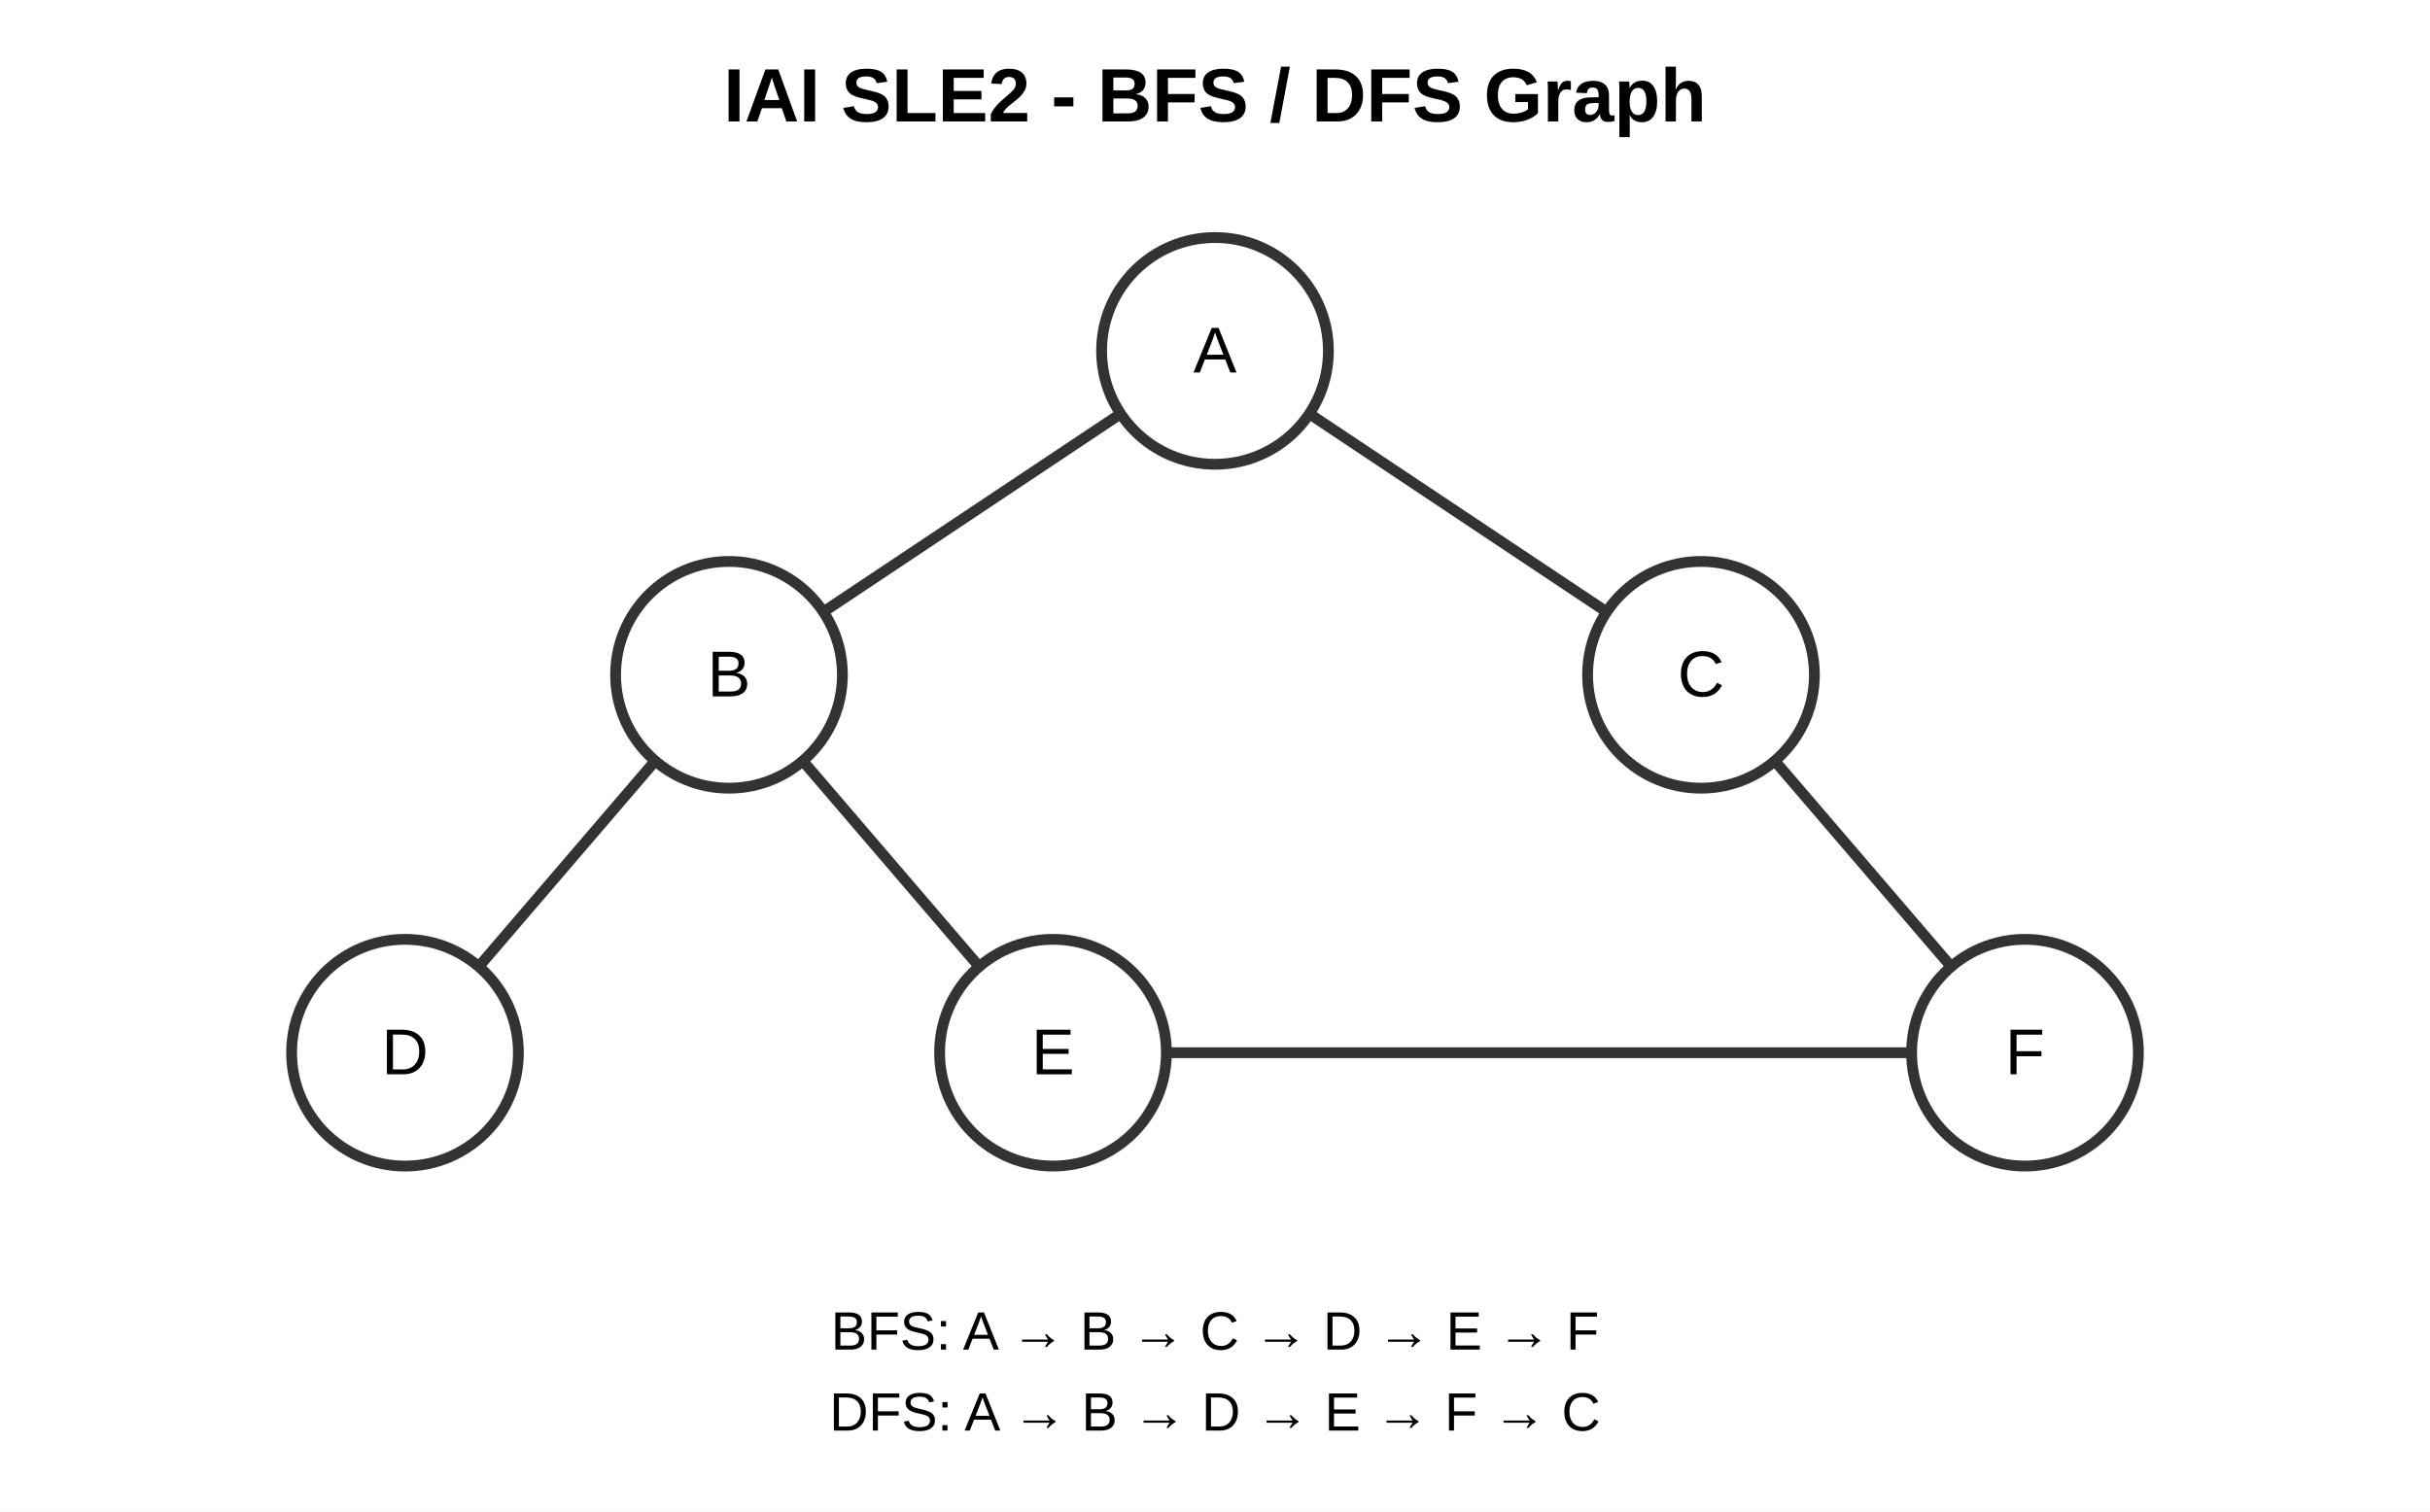
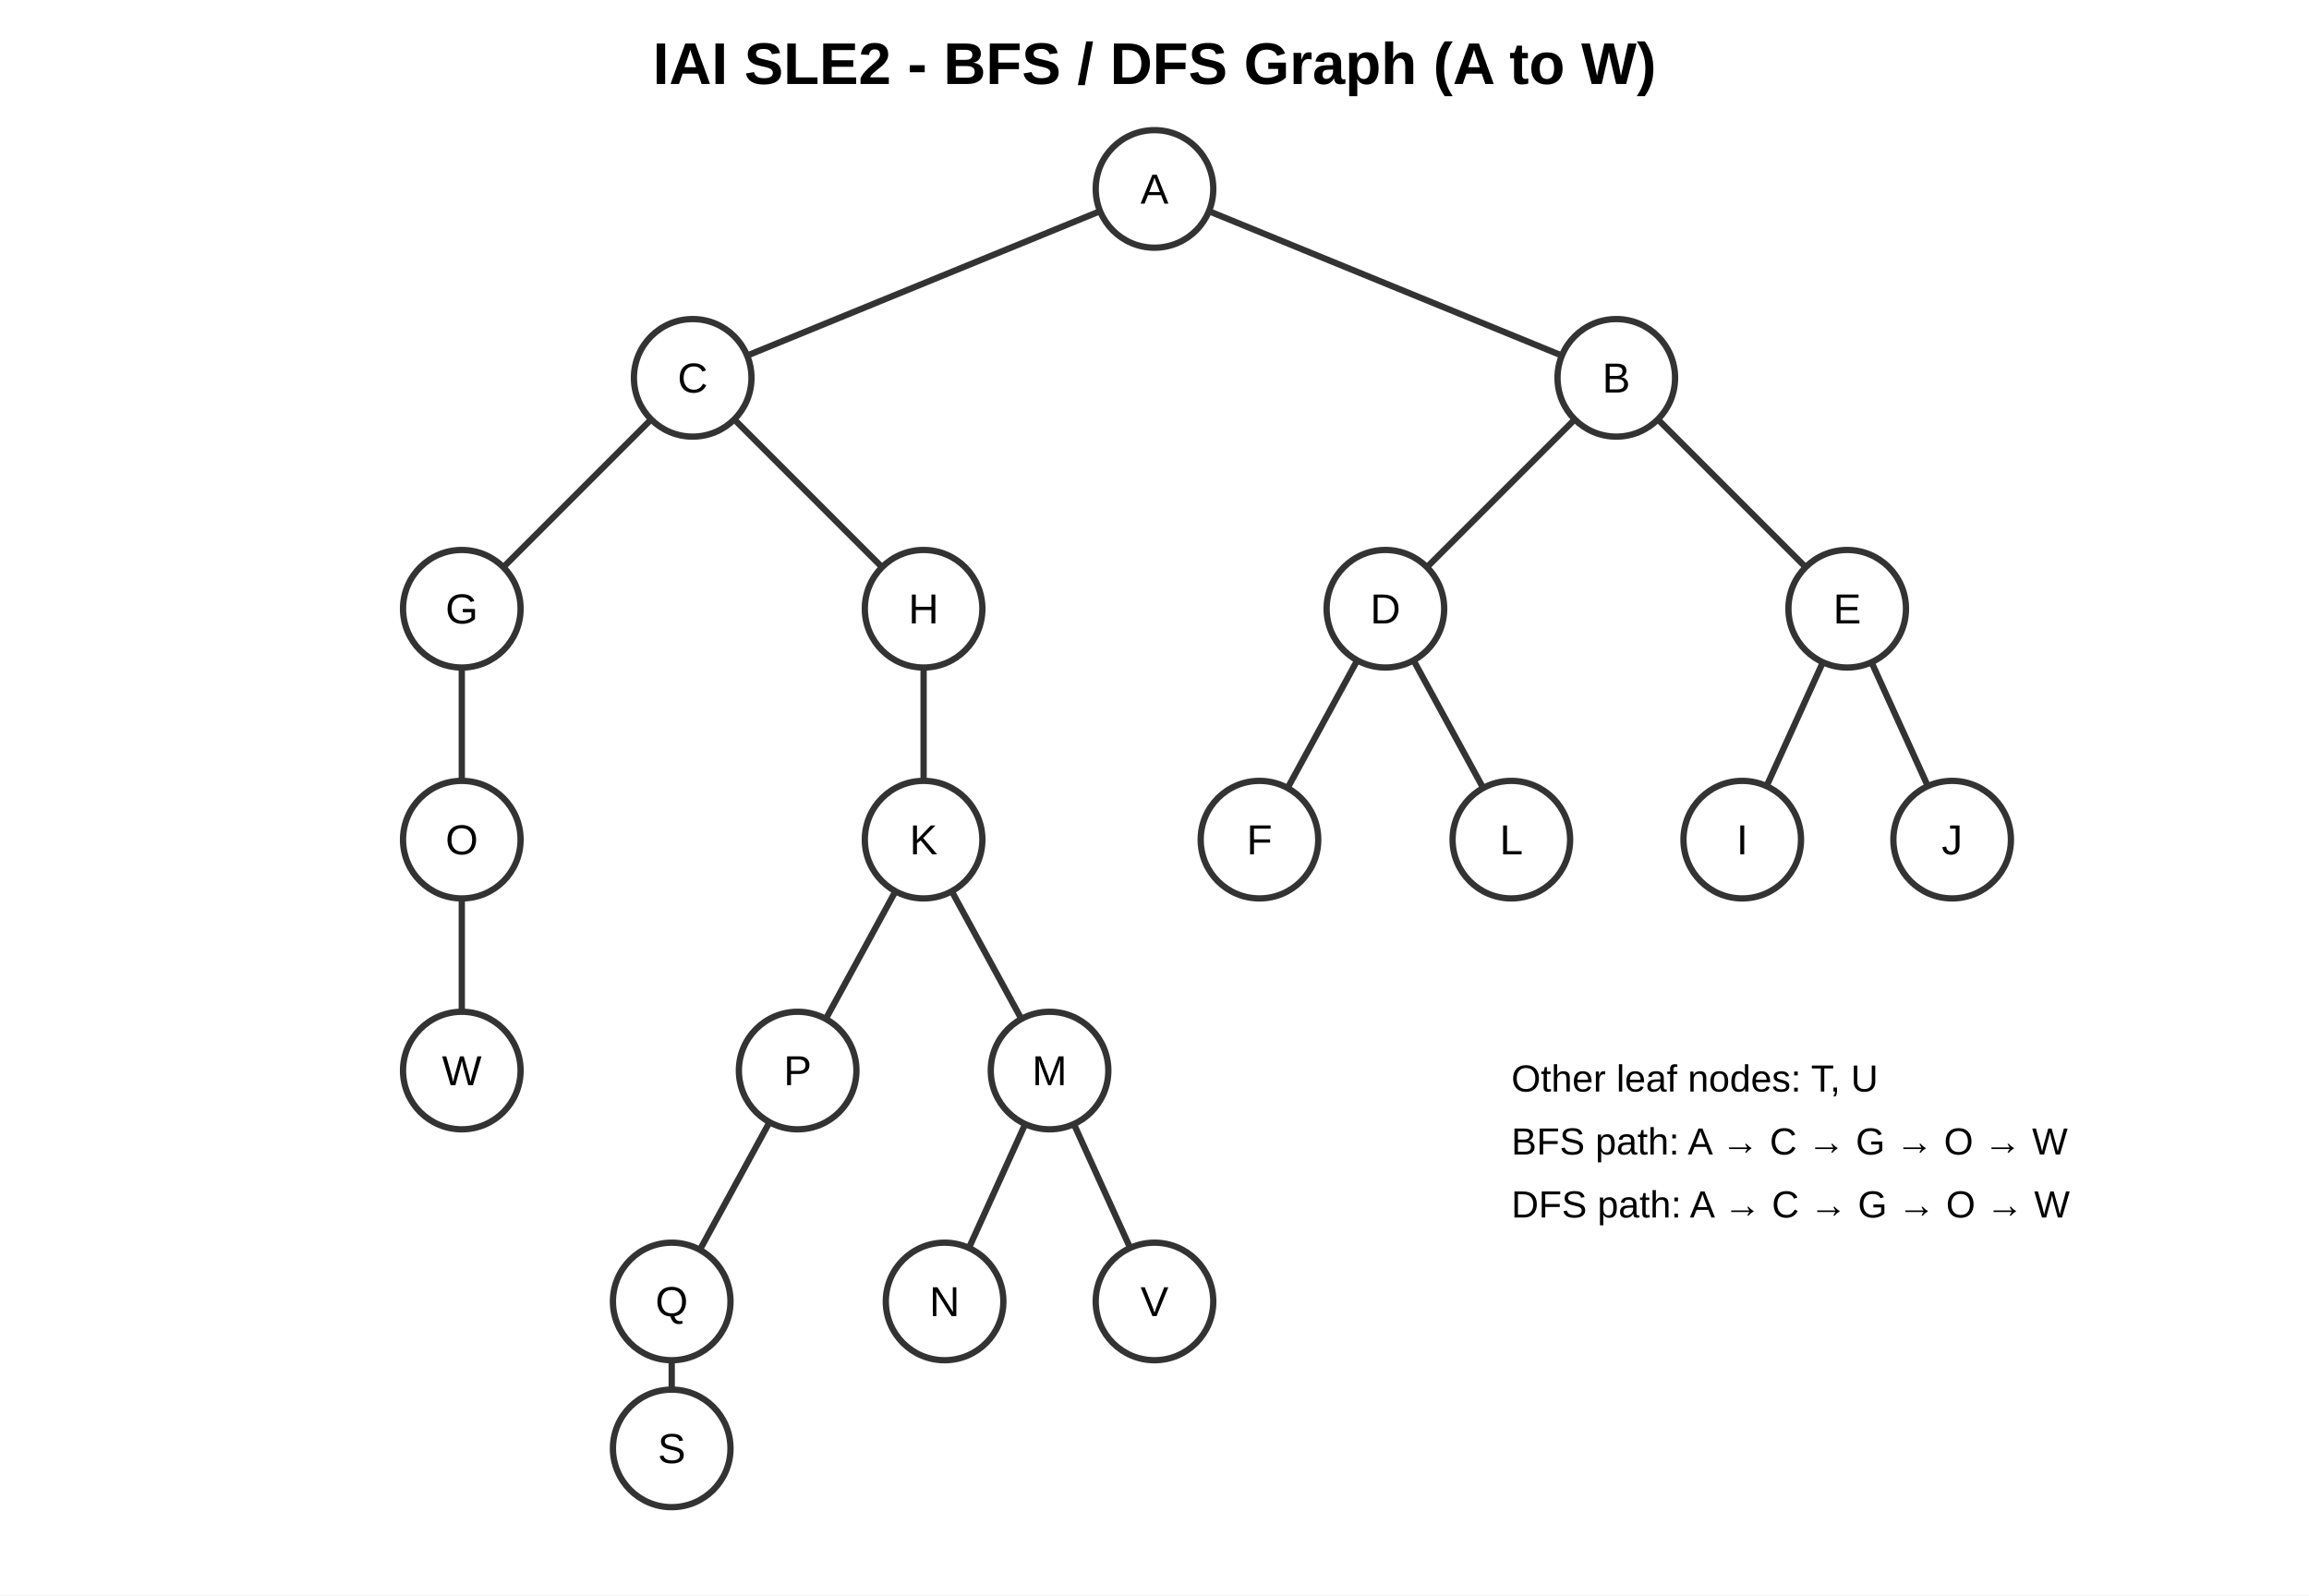
- <svg xmlns="http://www.w3.org/2000/svg" width="900" height="560" viewBox="0 0 900 560">
+ <svg xmlns="http://www.w3.org/2000/svg" width="1100" height="760" viewBox="0 0 1100 760">
  <rect width="100%" height="100%" fill="white" />
-   <text x="450" y="45" text-anchor="middle" font-family="Arial" font-size="28" font-weight="bold">IAI SLE2 - BFS / DFS Graph</text>
-   <g stroke="#333" stroke-width="4" fill="none">
-     <line x1="450" y1="130" x2="270" y2="250" />
-     <line x1="450" y1="130" x2="630" y2="250" />
-     <line x1="270" y1="250" x2="150" y2="390" />
-     <line x1="270" y1="250" x2="390" y2="390" />
-     <line x1="630" y1="250" x2="750" y2="390" />
-     <line x1="390" y1="390" x2="750" y2="390" />
+   <text x="550" y="40" text-anchor="middle" font-family="Arial" font-size="28" font-weight="bold">IAI SLE2 - BFS / DFS Graph (A to W)</text>
+   <g stroke="#333" stroke-width="3" fill="none">
+     <line x1="550" y1="90" x2="330" y2="180" />
+     <line x1="550" y1="90" x2="770" y2="180" />
+     <line x1="330" y1="180" x2="220" y2="290" />
+     <line x1="330" y1="180" x2="440" y2="290" />
+     <line x1="770" y1="180" x2="660" y2="290" />
+     <line x1="770" y1="180" x2="880" y2="290" />
+     <line x1="220" y1="290" x2="220" y2="400" />
+     <line x1="440" y1="290" x2="440" y2="400" />
+     <line x1="660" y1="290" x2="600" y2="400" />
+     <line x1="660" y1="290" x2="720" y2="400" />
+     <line x1="880" y1="290" x2="830" y2="400" />
+     <line x1="880" y1="290" x2="930" y2="400" />
+     <line x1="220" y1="400" x2="220" y2="510" />
+     <line x1="440" y1="400" x2="380" y2="510" />
+     <line x1="440" y1="400" x2="500" y2="510" />
+     <line x1="380" y1="510" x2="320" y2="620" />
+     <line x1="500" y1="510" x2="450" y2="620" />
+     <line x1="500" y1="510" x2="550" y2="620" />
+     <line x1="320" y1="620" x2="320" y2="690" />
  </g>
-   <g font-family="Arial" font-size="24" text-anchor="middle">
-     <circle cx="450" cy="130" r="42" fill="white" stroke="#333" stroke-width="4" />
-     <text x="450" y="138">A</text>
-     <circle cx="270" cy="250" r="42" fill="white" stroke="#333" stroke-width="4" />
-     <text x="270" y="258">B</text>
-     <circle cx="630" cy="250" r="42" fill="white" stroke="#333" stroke-width="4" />
-     <text x="630" y="258">C</text>
-     <circle cx="150" cy="390" r="42" fill="white" stroke="#333" stroke-width="4" />
-     <text x="150" y="398">D</text>
-     <circle cx="390" cy="390" r="42" fill="white" stroke="#333" stroke-width="4" />
-     <text x="390" y="398">E</text>
-     <circle cx="750" cy="390" r="42" fill="white" stroke="#333" stroke-width="4" />
-     <text x="750" y="398">F</text>
+   <g font-family="Arial" font-size="20" text-anchor="middle">
+     <circle cx="550" cy="90" r="28" fill="white" stroke="#333" stroke-width="3" />
+     <text x="550" y="97">A</text>
+     <circle cx="330" cy="180" r="28" fill="white" stroke="#333" stroke-width="3" />
+     <text x="330" y="187">C</text>
+     <circle cx="770" cy="180" r="28" fill="white" stroke="#333" stroke-width="3" />
+     <text x="770" y="187">B</text>
+     <circle cx="220" cy="290" r="28" fill="white" stroke="#333" stroke-width="3" />
+     <text x="220" y="297">G</text>
+     <circle cx="440" cy="290" r="28" fill="white" stroke="#333" stroke-width="3" />
+     <text x="440" y="297">H</text>
+     <circle cx="660" cy="290" r="28" fill="white" stroke="#333" stroke-width="3" />
+     <text x="660" y="297">D</text>
+     <circle cx="880" cy="290" r="28" fill="white" stroke="#333" stroke-width="3" />
+     <text x="880" y="297">E</text>
+     <circle cx="220" cy="400" r="28" fill="white" stroke="#333" stroke-width="3" />
+     <text x="220" y="407">O</text>
+     <circle cx="440" cy="400" r="28" fill="white" stroke="#333" stroke-width="3" />
+     <text x="440" y="407">K</text>
+     <circle cx="600" cy="400" r="28" fill="white" stroke="#333" stroke-width="3" />
+     <text x="600" y="407">F</text>
+     <circle cx="720" cy="400" r="28" fill="white" stroke="#333" stroke-width="3" />
+     <text x="720" y="407">L</text>
+     <circle cx="830" cy="400" r="28" fill="white" stroke="#333" stroke-width="3" />
+     <text x="830" y="407">I</text>
+     <circle cx="930" cy="400" r="28" fill="white" stroke="#333" stroke-width="3" />
+     <text x="930" y="407">J</text>
+     <circle cx="220" cy="510" r="28" fill="white" stroke="#333" stroke-width="3" />
+     <text x="220" y="517">W</text>
+     <circle cx="380" cy="510" r="28" fill="white" stroke="#333" stroke-width="3" />
+     <text x="380" y="517">P</text>
+     <circle cx="500" cy="510" r="28" fill="white" stroke="#333" stroke-width="3" />
+     <text x="500" y="517">M</text>
+     <circle cx="320" cy="620" r="28" fill="white" stroke="#333" stroke-width="3" />
+     <text x="320" y="627">Q</text>
+     <circle cx="450" cy="620" r="28" fill="white" stroke="#333" stroke-width="3" />
+     <text x="450" y="627">N</text>
+     <circle cx="550" cy="620" r="28" fill="white" stroke="#333" stroke-width="3" />
+     <text x="550" y="627">V</text>
+     <circle cx="320" cy="690" r="28" fill="white" stroke="#333" stroke-width="3" />
+     <text x="320" y="697">S</text>
  </g>
-   <text x="450" y="500" text-anchor="middle" font-family="Arial" font-size="20">BFS: A → B → C → D → E → F</text>
-   <text x="450" y="530" text-anchor="middle" font-family="Arial" font-size="20">DFS: A → B → D → E → F → C</text>
+   <text x="720" y="520" font-family="Arial" font-size="18">Other leaf nodes: T, U</text>
+   <text x="720" y="550" font-family="Arial" font-size="18">BFS path: A → C → G → O → W</text>
+   <text x="720" y="580" font-family="Arial" font-size="18">DFS path: A → C → G → O → W</text>
</svg>
